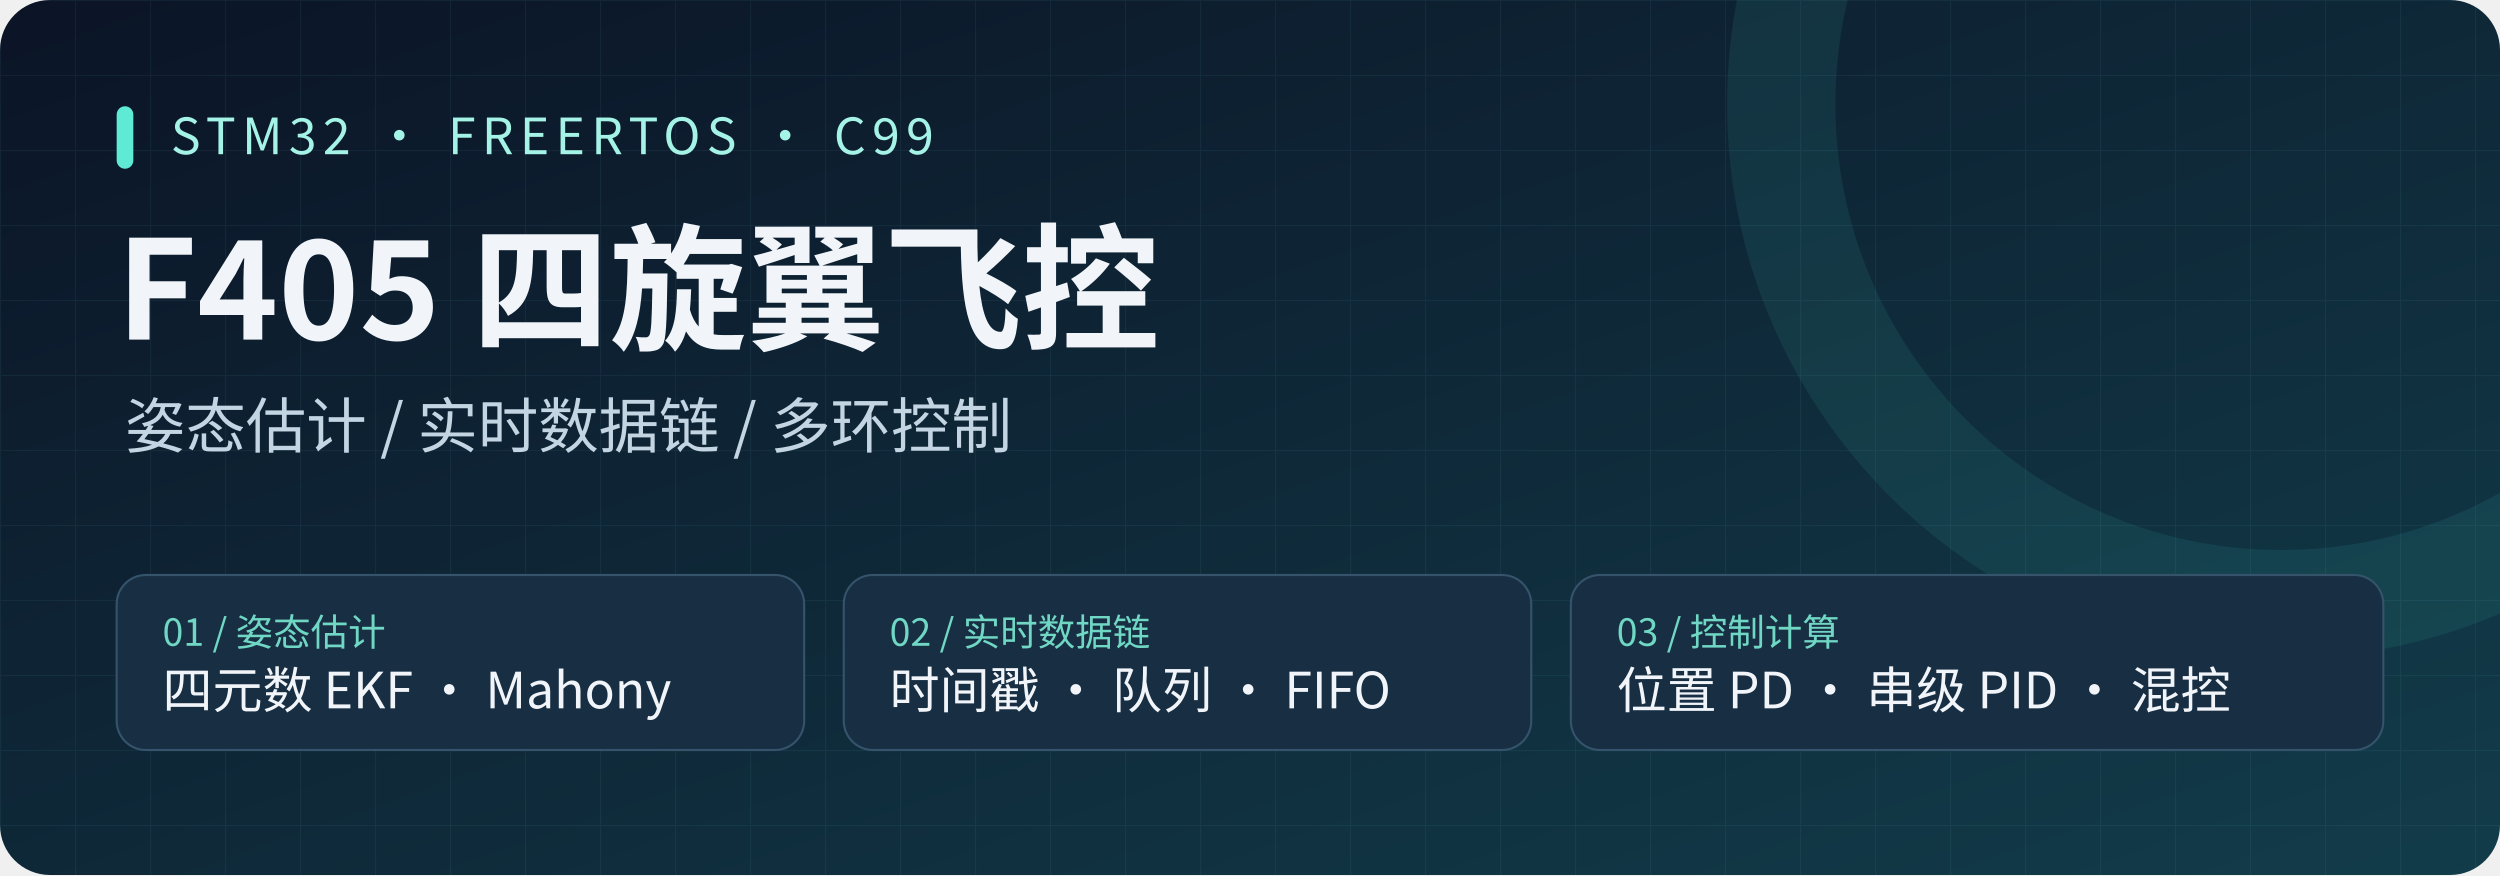
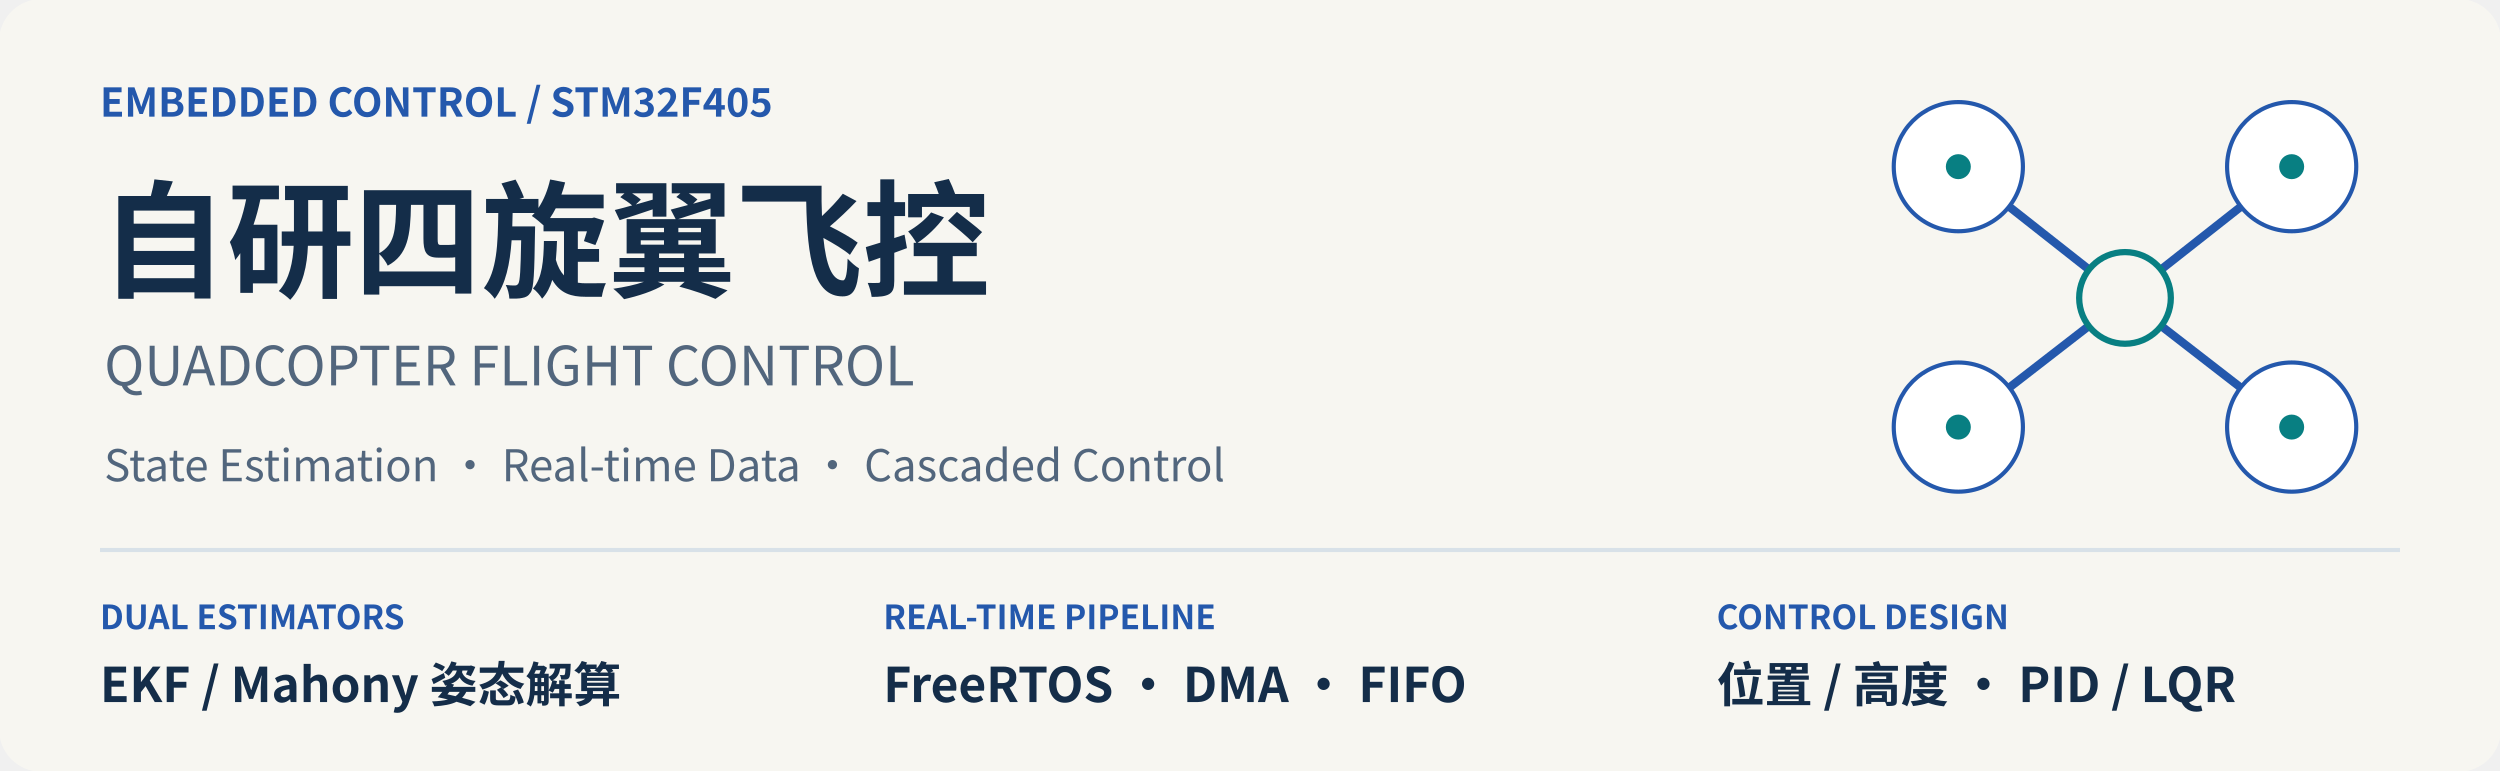
- <svg xmlns="http://www.w3.org/2000/svg" width="1200" height="420" viewBox="0 0 1200 420" role="img" aria-labelledby="title desc">
-   <defs>
-     <linearGradient id="bg" x2="1" y2="1">
-       <stop stop-color="#0b1426" />
-       <stop offset="1" stop-color="#123c4a" />
-     </linearGradient>
-     <pattern id="grid" width="36" height="36" patternUnits="userSpaceOnUse">
-       <path d="M 36 0 L 0 0 0 36" fill="none" stroke="#6eb5c4" stroke-opacity=".08" />
-     </pattern>
-   </defs>
-   <rect width="1200" height="420" rx="24" fill="url(#bg)" />
-   <rect width="1200" height="420" rx="24" fill="url(#grid)" />
-   <circle cx="1095" cy="50" r="240" fill="none" stroke="#3cd0bd" stroke-opacity=".10" stroke-width="52" />
-   <g font-family="Microsoft YaHei, PingFang SC, Noto Sans CJK SC, sans-serif">
-     <rect x="56" y="51" width="8" height="30" rx="4" fill="#5eead4" />
-     <text x="82" y="74" font-size="24" letter-spacing="3" fill="#a5f3e7">STM32 · FREERTOS · C99</text>
-     <text x="56" y="163" font-size="66" font-weight="700" fill="#f1f5f9">F405 四旋翼飞控</text>
-     <text x="60" y="215" font-size="29" fill="#c3d5e3">姿态估计 / 实时数据链 / 多环控制</text>
-     <g transform="translate(56 276)">
-       <rect width="330" height="84" rx="14" fill="#172e43" stroke="#35536a" />
-       <text x="22" y="34" font-size="18" fill="#70d7c4">01 / 姿态估计</text>
-       <text x="22" y="64" font-size="24" fill="#f1f5f9">四元数 EKF · Mahony</text>
-     </g>
-     <g transform="translate(405 276)">
-       <rect width="330" height="84" rx="14" fill="#172e43" stroke="#35536a" />
-       <text x="22" y="34" font-size="18" fill="#70d7c4">02 / 实时数据链</text>
-       <text x="22" y="64" font-size="24" fill="#f1f5f9">时间戳 · 队列 · FIFO</text>
-     </g>
-     <g transform="translate(754 276)">
-       <rect width="390" height="84" rx="14" fill="#172e43" stroke="#35536a" />
-       <text x="22" y="34" font-size="18" fill="#70d7c4">03 / 控制计算</text>
-       <text x="22" y="64" font-size="24" fill="#f1f5f9">位置 PD · 串级 PID · 混控</text>
-     </g>
-   </g>
+ <svg xmlns="http://www.w3.org/2000/svg" width="1200" height="370" viewBox="0 0 1200 370" role="img" aria-label="自研四旋翼飞控 / Quadcopter Flight Control">
+   <rect x="0" y="0" width="1200" height="370" rx="20" fill="#f7f6f1" stroke="#f7f6f1" stroke-width="1" />
+   <text x="48" y="56" font-family="Microsoft YaHei, PingFang SC, Noto Sans CJK SC, sans-serif" font-size="19" font-weight="700" fill="#2458ac" text-anchor="start">EMBEDDED CONTROL  /  STM32F405</text>
+   <text x="48" y="138" font-family="Microsoft YaHei, PingFang SC, Noto Sans CJK SC, sans-serif" font-size="61" font-weight="700" fill="#142d49" text-anchor="start">自研四旋翼飞控</text>
+   <text x="50" y="185" font-family="Microsoft YaHei, PingFang SC, Noto Sans CJK SC, sans-serif" font-size="26" font-weight="400" fill="#52667d" text-anchor="start">QUADCOPTER FLIGHT CONTROL</text>
+   <text x="50" y="231" font-family="Microsoft YaHei, PingFang SC, Noto Sans CJK SC, sans-serif" font-size="21" font-weight="400" fill="#52667d" text-anchor="start">State Estimation · Real-time Data · Cascaded Control</text>
+   <line x1="48" y1="264" x2="1152" y2="264" stroke="#d8e1e8" stroke-width="2" />
+   <text x="48" y="302" font-family="Microsoft YaHei, PingFang SC, Noto Sans CJK SC, sans-serif" font-size="16" font-weight="700" fill="#2458ac" text-anchor="start">DUAL ESTIMATORS</text>
+   <text x="48" y="337" font-family="Microsoft YaHei, PingFang SC, Noto Sans CJK SC, sans-serif" font-size="23" font-weight="700" fill="#142d49" text-anchor="start">EKF / Mahony 姿态解算</text>
+   <text x="424" y="302" font-family="Microsoft YaHei, PingFang SC, Noto Sans CJK SC, sans-serif" font-size="16" font-weight="700" fill="#2458ac" text-anchor="start">REAL-TIME PIPELINE</text>
+   <text x="424" y="337" font-family="Microsoft YaHei, PingFang SC, Noto Sans CJK SC, sans-serif" font-size="23" font-weight="700" fill="#142d49" text-anchor="start">FreeRTOS · DMA · FIFO</text>
+   <text x="824" y="302" font-family="Microsoft YaHei, PingFang SC, Noto Sans CJK SC, sans-serif" font-size="16" font-weight="700" fill="#2458ac" text-anchor="start">CONTROL DESIGN</text>
+   <text x="824" y="337" font-family="Microsoft YaHei, PingFang SC, Noto Sans CJK SC, sans-serif" font-size="23" font-weight="700" fill="#142d49" text-anchor="start">位置 / 高度 · PID / LQR</text>
+   <line x1="1020" y1="143" x2="940" y2="80" stroke="#2458ac" stroke-width="4" />
+   <circle cx="940" cy="80" r="31" fill="#ffffff" stroke="#2458ac" stroke-width="2" />
+   <circle cx="940" cy="80" r="5" fill="#087f82" stroke="#087f82" stroke-width="2" />
+   <line x1="1020" y1="143" x2="1100" y2="80" stroke="#2458ac" stroke-width="4" />
+   <circle cx="1100" cy="80" r="31" fill="#ffffff" stroke="#2458ac" stroke-width="2" />
+   <circle cx="1100" cy="80" r="5" fill="#087f82" stroke="#087f82" stroke-width="2" />
+   <line x1="1020" y1="143" x2="940" y2="205" stroke="#2458ac" stroke-width="4" />
+   <circle cx="940" cy="205" r="31" fill="#ffffff" stroke="#2458ac" stroke-width="2" />
+   <circle cx="940" cy="205" r="5" fill="#087f82" stroke="#087f82" stroke-width="2" />
+   <line x1="1020" y1="143" x2="1100" y2="205" stroke="#2458ac" stroke-width="4" />
+   <circle cx="1100" cy="205" r="31" fill="#ffffff" stroke="#2458ac" stroke-width="2" />
+   <circle cx="1100" cy="205" r="5" fill="#087f82" stroke="#087f82" stroke-width="2" />
+   <circle cx="1020" cy="143" r="22" fill="#f7f6f1" stroke="#087f82" stroke-width="3" />
</svg>
